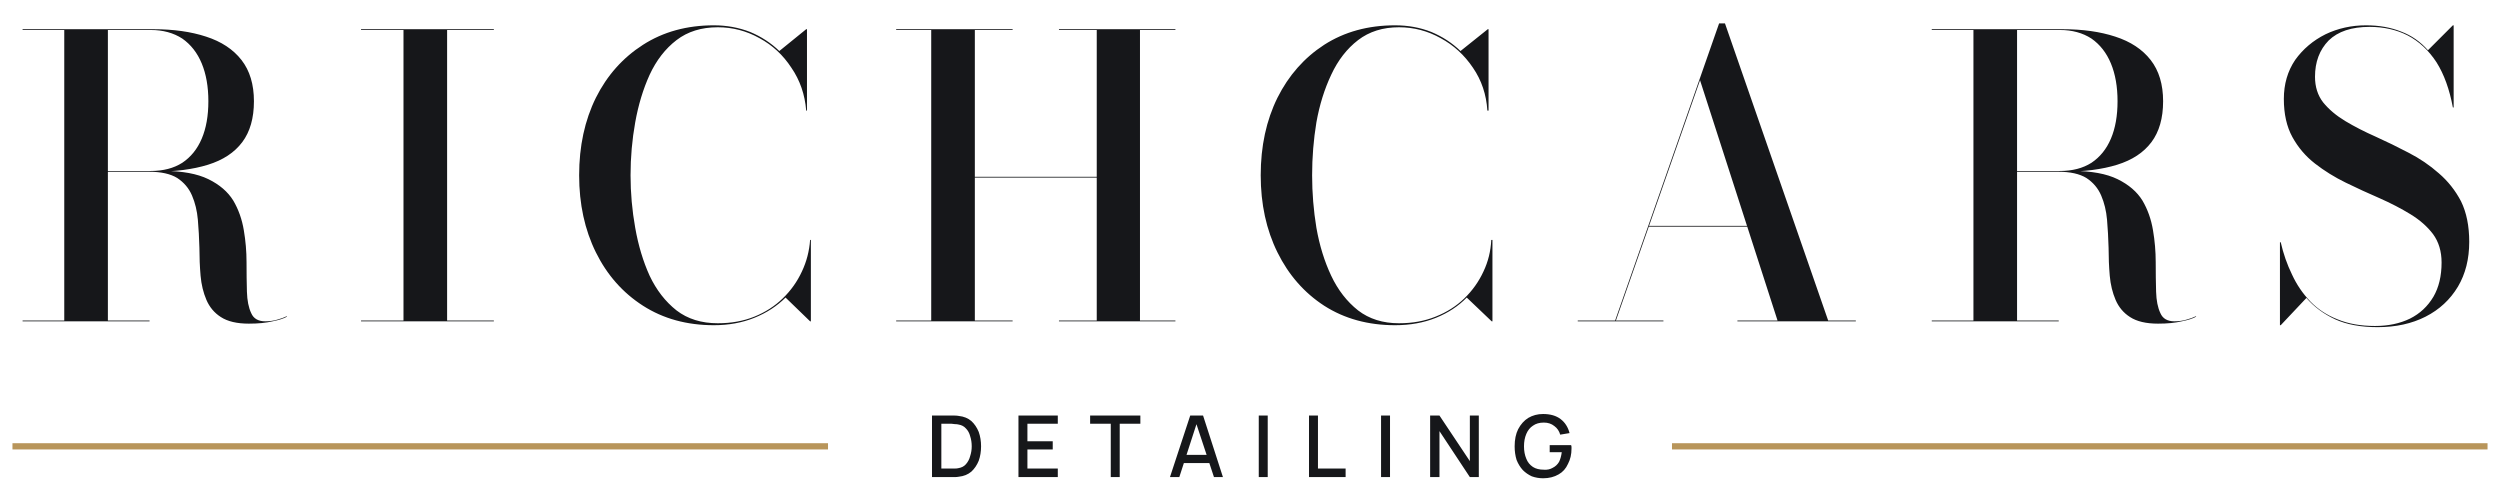
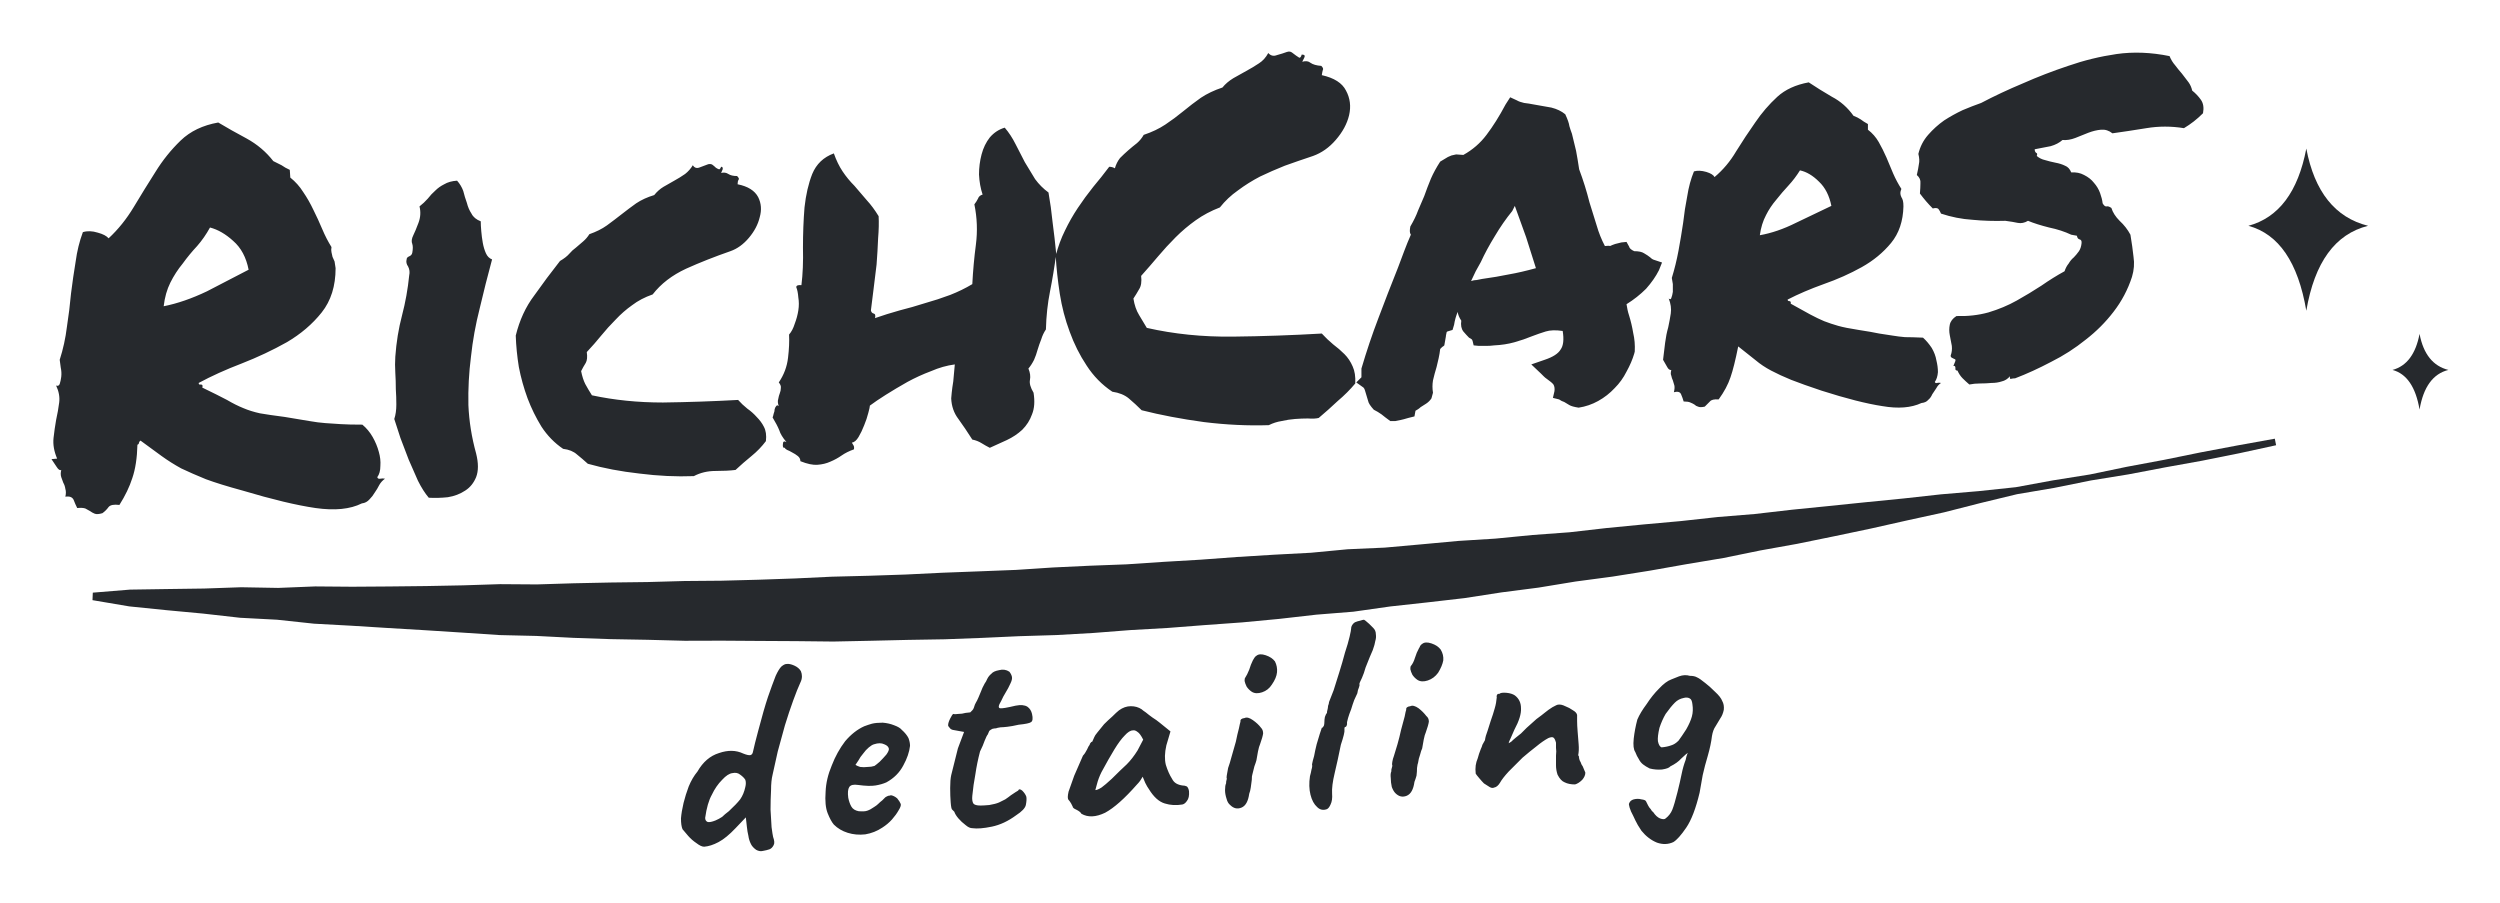
- <svg xmlns="http://www.w3.org/2000/svg" viewBox="-4 -82.5 641.9 128.5" role="img" aria-label="RichCarsDetailing">
-   <path fill="#16171a" d="M19.8 -38.4V-38.6H34.7Q39.5 -38.6 42.8 -40.7Q46.1 -42.9 47.8 -46.9Q49.5 -50.9 49.5 -56.5Q49.5 -62.1 47.8 -66.2Q46.1 -70.3 42.8 -72.6Q39.4 -74.8 34.7 -74.8H1.8V-75H35.4Q43.1 -75 48.9 -73.1Q54.8 -71.2 58 -67.1Q61.2 -63 61.2 -56.5Q61.2 -50 58.2 -46Q55.2 -42 49.4 -40.2Q43.6 -38.4 35.4 -38.4ZM1.8 0V-0.2H34.4V0ZM12.5 -0.1V-74.9H23.7V-0.1ZM59.9 0.6Q55.3 0.6 52.7 -1.1Q50.2 -2.7 49 -5.5Q47.8 -8.3 47.5 -11.7Q47.2 -15.2 47.2 -18.9Q47.1 -22.6 46.8 -26.1Q46.5 -29.5 45.3 -32.3Q44.1 -35.1 41.5 -36.8Q38.9 -38.4 34.3 -38.4H19.8V-38.6H38Q45.2 -38.6 49.5 -36.5Q53.8 -34.4 55.9 -31Q57.9 -27.6 58.6 -23.4Q59.3 -19.3 59.3 -15.2Q59.3 -11.1 59.4 -7.6Q59.5 -4.2 60.5 -2.1Q61.4 -0 64.1 -0Q65.7 -0 67.1 -0.4Q68.6 -0.8 69.6 -1.3L69.7 -1.2Q68.5 -0.5 66 0Q63.5 0.6 59.9 0.6Z M88.7 0V-0.2H99.6V-74.8H88.7V-75H122.8V-74.8H110.8V-0.2H122.8V0Z M179.3 1Q168.9 1 161.1 -4Q153.3 -9 149 -17.7Q144.7 -26.4 144.7 -37.5Q144.7 -48.7 149 -57.4Q153.3 -66 161.1 -71Q168.9 -76 179.3 -76Q184.2 -76 188.6 -74.3Q192.9 -72.5 196.1 -69.4L203 -75H203.2V-54.1H203Q202.5 -60.3 199.2 -65.1Q196 -70 191 -72.7Q186 -75.5 180.3 -75.5Q174 -75.5 169.7 -72.2Q165.4 -68.9 162.8 -63.3Q160.3 -57.8 159.1 -51.1Q157.9 -44.4 157.9 -37.5Q157.9 -30.7 159.1 -24Q160.3 -17.2 162.8 -11.7Q165.4 -6.2 169.7 -2.8Q174 0.5 180.3 0.5Q185.5 0.5 189.7 -1.2Q193.9 -2.9 197 -5.9Q200.1 -8.9 201.9 -12.8Q203.7 -16.6 204 -20.9H204.2V0H204L197.7 -6.1Q194.4 -2.8 189.7 -0.9Q185 1 179.3 1Z M297.8 -75V-74.8H288.7V-0.2H297.8V0H267.9V-0.2H277.6V-36.9H246.3V-0.2H256V0H226.1V-0.2H235.1V-74.8H226.1V-75H256V-74.8H246.3V-37.1H277.6V-74.8H267.9V-75Z M354.2 1Q343.8 1 336 -4Q328.3 -9 324 -17.7Q319.7 -26.4 319.7 -37.5Q319.7 -48.7 324 -57.4Q328.3 -66 336 -71Q343.8 -76 354.2 -76Q359.2 -76 363.5 -74.3Q367.8 -72.5 371 -69.4L378 -75H378.2V-54.1H377.9Q377.5 -60.3 374.2 -65.1Q370.9 -70 365.9 -72.7Q360.9 -75.5 355.2 -75.5Q349 -75.5 344.7 -72.2Q340.4 -68.9 337.8 -63.3Q335.2 -57.8 334 -51.1Q332.9 -44.4 332.9 -37.5Q332.9 -30.7 334 -24Q335.2 -17.2 337.8 -11.7Q340.4 -6.2 344.7 -2.8Q349 0.5 355.2 0.5Q360.4 0.5 364.6 -1.2Q368.9 -2.9 372 -5.9Q375.1 -8.9 376.9 -12.8Q378.7 -16.6 378.9 -20.9H379.2V0H379L372.6 -6.1Q369.4 -2.8 364.7 -0.9Q360 1 354.2 1Z M419.3 -24.3V-24.5H450.1V-24.3ZM438.9 -76.5 465.4 -0.2H472.5V0H442.1V-0.2H452.4L432.5 -61.9L410.9 -0.2H423.1V0H401.1V-0.2H410.7L437.4 -76.5Z M510 -38.4V-38.6H524.9Q529.7 -38.6 533 -40.7Q536.3 -42.9 538 -46.9Q539.7 -50.9 539.7 -56.5Q539.7 -62.1 538 -66.2Q536.3 -70.3 533 -72.6Q529.6 -74.8 524.9 -74.8H492V-75H525.6Q533.3 -75 539.1 -73.1Q545 -71.2 548.2 -67.1Q551.4 -63 551.4 -56.5Q551.4 -50 548.4 -46Q545.4 -42 539.6 -40.2Q533.8 -38.4 525.6 -38.4ZM492 0V-0.2H524.6V0ZM502.7 -0.1V-74.9H513.9V-0.1ZM550.1 0.6Q545.5 0.6 542.9 -1.1Q540.4 -2.7 539.2 -5.5Q538 -8.3 537.7 -11.7Q537.4 -15.2 537.4 -18.9Q537.3 -22.6 537 -26.1Q536.7 -29.5 535.5 -32.3Q534.3 -35.1 531.7 -36.8Q529.1 -38.4 524.5 -38.4H510V-38.6H528.2Q535.4 -38.6 539.7 -36.5Q544 -34.4 546.1 -31Q548.1 -27.6 548.8 -23.4Q549.5 -19.3 549.5 -15.2Q549.5 -11.1 549.6 -7.6Q549.7 -4.2 550.7 -2.1Q551.6 -0 554.3 -0Q555.9 -0 557.3 -0.4Q558.8 -0.8 559.8 -1.3L559.9 -1.2Q558.7 -0.5 556.2 0Q553.7 0.6 550.1 0.6Z M606.5 1.5Q600 1.5 595.6 -0.5Q591.1 -2.6 588.2 -6L581.6 1H581.4V-20.3H581.6Q582.6 -15.9 584.5 -12Q586.3 -8.1 589.2 -5.1Q592.1 -2.1 596.2 -0.5Q600.3 1.2 605.8 1.2Q610.9 1.2 614.8 -0.7Q618.6 -2.6 620.8 -6.3Q622.9 -9.9 622.9 -15.1Q622.9 -19.4 620.7 -22.4Q618.5 -25.3 614.9 -27.5Q611.3 -29.7 607 -31.6Q602.6 -33.5 598.3 -35.6Q594 -37.7 590.4 -40.5Q586.8 -43.3 584.6 -47.3Q582.4 -51.3 582.4 -57.1Q582.4 -62.8 585.3 -67.1Q588.3 -71.3 593.1 -73.7Q597.9 -76 603.5 -76Q608.5 -76 612.5 -74.4Q616.5 -72.9 619.4 -69.6L625.8 -76H626V-54.9H625.8Q624.5 -61.9 621.6 -66.5Q618.6 -71.1 614.2 -73.4Q609.9 -75.6 604.4 -75.6Q597.5 -75.6 593.9 -72.1Q590.4 -68.5 590.4 -62.8Q590.4 -58.9 592.5 -56.2Q594.7 -53.5 598.2 -51.4Q601.7 -49.3 606 -47.4Q610.2 -45.5 614.4 -43.3Q618.7 -41.1 622.2 -38Q625.7 -35 627.9 -30.8Q630 -26.5 630 -20.4Q630 -13.8 627.1 -8.9Q624.1 -3.9 618.8 -1.2Q613.5 1.5 606.5 1.5Z" />
-   <path fill="#16171a" d="M235.3 40V24.2H240.3Q240.5 24.2 241.1 24.2Q241.7 24.2 242.2 24.3Q244.1 24.5 245.4 25.6Q246.6 26.7 247.3 28.4Q247.9 30.1 247.9 32.1Q247.9 34.1 247.3 35.8Q246.6 37.5 245.4 38.6Q244.1 39.7 242.2 39.9Q241.7 40 241.1 40Q240.5 40 240.3 40ZM237.7 37.8H240.3Q240.6 37.8 241.2 37.8Q241.7 37.8 242.1 37.7Q243.3 37.5 244 36.7Q244.8 35.8 245.1 34.6Q245.5 33.4 245.5 32.1Q245.5 30.7 245.1 29.5Q244.8 28.3 244 27.5Q243.3 26.7 242.1 26.5Q241.7 26.4 241.2 26.4Q240.6 26.3 240.3 26.3H237.7Z M257.5 40V24.2H267.6V26.3H259.8V30.8H266.3V32.9H259.8V37.8H267.6V40Z M281.2 40V26.3H275.9V24.2H288.8V26.3H283.5V40Z M296.4 40 301.6 24.2H304.9L310 40H307.7L302.9 25.5H303.5L298.8 40ZM299.1 36.4V34.3H307.4V36.4Z M319.2 40V24.2H321.5V40Z M332.1 40V24.2H334.4V37.8H341.5V40Z M350.6 40V24.2H352.9V40Z M363.2 40V24.2H365.6L373.4 35.9V24.2H375.7V40H373.4L365.6 28.2V40Z M392.2 40.3Q390.7 40.3 389.3 39.8Q388 39.2 387 38.2Q386 37.1 385.4 35.6Q384.9 34 384.9 32.1Q384.9 29.5 385.8 27.7Q386.8 25.8 388.4 24.8Q390.1 23.8 392.2 23.8Q395 23.8 396.7 25.1Q398.4 26.4 399 28.7L396.6 29.1Q396.2 27.7 395.1 26.9Q394 26 392.4 26Q390.7 26 389.6 26.8Q388.5 27.5 387.9 28.9Q387.3 30.3 387.3 32.1Q387.3 33.9 387.9 35.3Q388.4 36.6 389.6 37.4Q390.7 38.1 392.4 38.1Q393.7 38.2 394.7 37.6Q395.7 37.1 396.3 36.1Q396.8 35.1 397 33.6H393.9V31.8H399.4Q399.5 32 399.5 32.3Q399.5 32.6 399.5 32.7Q399.5 34.9 398.6 36.6Q397.8 38.4 396.2 39.3Q394.5 40.3 392.2 40.3Z" />
-   <g fill="none" stroke="#b8955a" stroke-width="1.6" stroke-linecap="square">
-     <path d="M0 32.1H207.8M426.1 32.1H633.9" />
-   </g>
+ <svg xmlns="http://www.w3.org/2000/svg" viewBox="-9.9 -0.5 485.7 175.4" role="img" aria-label="RichCarsDetailing">
+   <path fill="#26292d" d="M2 90.8Q1.6 91 1.1 90.2Q0.6 89.4 0.1 88.7L1.2 88.6Q0.3 86.5 0.5 84.6Q0.7 82.8 1 81.1Q1.4 79.3 1.6 77.7Q1.8 76.1 1 74.4Q1.5 74.6 1.7 74.1Q1.9 73.5 2 72.7Q2.1 71.8 1.9 70.9Q1.8 70 1.7 69.4Q2.7 66.3 3.1 63Q3.6 59.8 3.9 56.5Q4.3 53.3 4.8 50.3Q5.2 47.3 6.2 44.6Q7.5 44.2 9.1 44.7Q10.6 45.1 11.2 45.8Q14 43.2 16.1 39.7Q18.2 36.2 20.3 32.9Q22.4 29.5 25.2 26.8Q28 24.1 32.5 23.3Q35 24.8 38 26.4Q41.1 28.1 43.2 30.8Q44 31.2 44.8 31.6Q45.5 32.1 46.4 32.5L46.5 34Q48 35.2 49 36.8Q50.1 38.4 51 40.3Q51.9 42.1 52.7 44Q53.5 45.9 54.5 47.5Q54.4 48.1 54.5 48.5Q54.6 48.9 54.7 49.4Q54.9 49.8 55.1 50.3Q55.2 50.8 55.3 51.6Q55.3 56.8 52.6 60.2Q49.9 63.6 45.8 66Q41.7 68.3 37.1 70.1Q32.4 71.9 28.7 73.9Q28.7 74.3 29.1 74.2Q29.6 74.2 29.4 74.8Q32.5 76.3 34.2 77.2Q35.9 78.2 37.4 78.8Q38.8 79.4 40.6 79.8Q42.3 80.1 45.4 80.5Q48.5 81 50.2 81.3Q51.9 81.6 53.3 81.7Q54.7 81.8 56.3 81.9Q57.9 82 60.5 82Q61.7 83 62.5 84.4Q63.3 85.8 63.7 87.3Q64.1 88.7 64 90Q64 91.4 63.4 92.2Q63.5 92.6 64 92.5Q64.4 92.4 64.9 92.5Q64.2 93 63.8 93.7Q63.4 94.5 62.9 95.2Q62.5 95.9 61.9 96.5Q61.3 97.2 60.4 97.3Q57 99 51.4 98.2Q45.9 97.4 37.2 94.8Q32.8 93.6 30.1 92.6Q27.4 91.5 25.3 90.5Q23.3 89.4 21.5 88.1Q19.7 86.8 17.4 85.1Q17.2 85.2 17.1 85.5Q17.1 85.8 16.8 85.9Q16.7 89.8 15.8 92.4Q15 94.9 13.3 97.6Q11.7 97.4 11.2 98Q10.7 98.7 10 99.2Q9 99.5 8.5 99.3Q8 99.1 7.6 98.8Q7.2 98.6 6.7 98.3Q6.2 98.1 5.1 98.2Q4.7 97.4 4.4 96.6Q4 95.8 2.8 96Q3 95.1 2.8 94.5Q2.7 93.8 2.4 93.3Q2.2 92.8 2 92.2Q1.8 91.6 2 90.8ZM30.9 43.7Q29.8 45.7 28.4 47.3Q26.9 48.9 25.6 50.7Q24.2 52.4 23.2 54.4Q22.2 56.4 21.9 59Q25.9 58.2 30.3 56.1Q34.6 53.9 38.4 51.9Q37.7 48.3 35.4 46.3Q33.2 44.3 30.9 43.7Z M82.6 87.6Q83.3 90.4 82.6 92.2Q81.9 93.9 80.5 94.8Q79 95.8 77.1 96.1Q75.2 96.3 73.4 96.2Q72.3 94.9 71.3 92.9Q70.4 90.9 69.5 88.8Q68.7 86.7 67.9 84.6Q67.2 82.5 66.7 80.9Q67.1 79.7 67.1 78.1Q67.1 76.6 67 75.1Q67 73.5 66.9 71.9Q66.8 70.3 66.9 68.8Q67.2 64.6 68.2 60.8Q69.2 57 69.6 53Q69.8 52.1 69.4 51.3Q68.9 50.6 69.1 49.9Q69.1 49.5 69.6 49.3Q70.1 49.1 70.2 48.6Q70.4 47.5 70.2 46.9Q69.9 46.2 70.4 45.2Q70.8 44.4 71.4 42.8Q72 41.2 71.6 39.6Q72.5 38.9 73.2 38.1Q73.9 37.2 74.7 36.5Q75.4 35.8 76.4 35.3Q77.4 34.7 78.9 34.6Q79.7 35.5 80.1 36.6Q80.4 37.8 80.8 38.9Q81.1 40.1 81.7 41Q82.2 42 83.5 42.5Q83.5 43.3 83.6 44.4Q83.7 45.6 83.9 46.7Q84.1 47.8 84.5 48.7Q84.9 49.6 85.7 49.9Q84.4 54.7 83.3 59.4Q82.1 64.1 81.6 68.8Q81 73.5 81.1 78.2Q81.3 82.9 82.6 87.6Z M133 90.8Q131.4 91 129.1 91Q126.8 91 124.9 92Q119.8 92.2 114.3 91.5Q108.9 90.9 104.3 89.6Q103.2 88.6 102.2 87.8Q101.2 86.9 99.5 86.7Q97 85 95.3 82.4Q93.7 79.8 92.6 76.9Q91.5 73.9 90.9 70.8Q90.4 67.7 90.3 64.7Q91.4 60.2 93.9 56.9Q96.3 53.5 98.9 50.2Q100.1 49.5 100.7 48.8Q101.3 48.1 102 47.6Q102.7 47 103.4 46.4Q104.1 45.8 104.6 45Q106.6 44.3 108 43.3Q109.5 42.2 110.9 41.1Q112.3 40 113.7 39Q115.2 38 117.2 37.4Q118 36.4 119 35.8Q120 35.2 121.1 34.6Q122.2 34 123.2 33.3Q124.1 32.6 124.7 31.6Q125.2 32.4 126.1 32Q126.9 31.7 127.7 31.4Q128.2 31.3 128.5 31.5Q128.9 31.8 129.2 32.1Q129.5 32.3 129.8 32.4Q130 32.4 130.2 31.9Q130.6 31.9 130.5 32.4Q130.3 32.9 130.2 33.1Q131 32.9 131.6 33.3Q132.2 33.7 133.3 33.7Q133.8 34.2 133.6 34.4Q133.4 34.7 133.4 35.3Q136.4 35.9 137.4 37.8Q138.3 39.6 137.7 41.7Q137.2 43.8 135.6 45.7Q134 47.6 132 48.3Q127.4 49.9 123.4 51.7Q119.3 53.6 116.9 56.7Q114.6 57.5 112.9 58.8Q111.2 60 109.7 61.6Q108.2 63.1 106.9 64.7Q105.6 66.3 104.1 67.9Q104.3 69.3 103.9 70Q103.4 70.8 103 71.6Q103.3 73.1 103.8 74.1Q104.4 75.2 105.1 76.3Q111.6 77.7 118.9 77.7Q126.2 77.6 133.5 77.2Q134.3 78.1 135.3 78.9Q136.3 79.6 137.1 80.5Q138 81.4 138.5 82.4Q139.1 83.5 138.9 85.2Q137.7 86.8 136.1 88.1Q134.5 89.4 133 90.8Z M190.9 75.8Q191.3 78.3 190.6 80Q190 81.7 188.7 83Q187.4 84.2 185.7 85Q184 85.8 182.4 86.5Q181.6 86.1 180.8 85.6Q180 85.1 179 84.9Q177.6 82.7 176.3 80.9Q175 79.2 174.9 76.9Q174.9 76.8 175 75.8Q175.1 74.8 175.3 73.6Q175.4 72.4 175.5 71.4Q175.6 70.4 175.6 70.3Q173.3 70.6 171 71.6Q168.6 72.5 166.4 73.7Q164.1 75 162.2 76.2Q160.3 77.4 159.1 78.3Q159.1 78.6 158.8 79.7Q158.5 80.9 158 82.1Q157.5 83.4 156.9 84.4Q156.3 85.4 155.6 85.5Q155.7 85.7 155.9 86Q156.1 86.3 156 86.8Q154.6 87.3 153.6 88Q152.6 88.7 151.4 89.2Q150.3 89.7 148.9 89.8Q147.6 89.9 145.6 89.1Q145.6 88.5 145.1 88.1Q144.6 87.7 144 87.4Q143.5 87.1 143 86.9Q142.6 86.7 142.6 86.5Q142.1 86.6 142.2 85.8Q142.2 85 142.9 85.4Q141.8 84.1 141.5 83.1Q141.1 82.1 140.2 80.6Q140.3 80.4 140.4 79.9Q140.6 79.4 140.6 79Q140.7 78.6 140.9 78.4Q141.1 78.1 141.4 78.4Q141.1 77.6 141.3 77Q141.4 76.4 141.6 75.9Q141.8 75.4 141.8 74.9Q141.9 74.4 141.4 73.8Q142.9 71.6 143.2 69Q143.5 66.5 143.4 64.5Q144.1 63.7 144.5 62.4Q145 61.1 145.2 59.8Q145.4 58.5 145.2 57.3Q145.1 56 144.8 55.3Q144.8 54.8 145.8 54.9Q146.2 51.7 146.1 47.6Q146.1 43.5 146.4 39.8Q146.8 36.1 147.9 33.3Q149.1 30.4 152.1 29.3Q152.8 31.3 153.8 32.8Q154.8 34.3 156.1 35.6Q157.3 37 158.5 38.4Q159.7 39.7 160.8 41.5Q160.9 43.4 160.7 45.8Q160.6 48.3 160.4 50.9Q160.1 53.4 159.8 55.8Q159.5 58.2 159.3 59.8Q159.4 60.3 159.8 60.4Q160.3 60.5 160.1 61.3Q162.4 60.5 164.9 59.8Q167.3 59.2 169.8 58.4Q172.3 57.7 174.7 56.8Q177 55.9 179 54.7Q179.2 50.8 179.7 47Q180.2 43.1 179.4 39.2Q179.8 38.7 180.1 38.1Q180.3 37.5 181 37.3Q180.4 35.5 180.3 33.4Q180.3 31.4 180.8 29.5Q181.3 27.6 182.4 26.2Q183.6 24.8 185.3 24.3Q186.5 25.7 187.4 27.5Q188.3 29.2 189.2 31Q190.2 32.7 191.2 34.3Q192.3 35.8 193.8 36.9Q194.3 39.7 194.6 42.7Q195 45.7 195.3 48.8Q194.8 52.6 194.1 56.1Q193.4 59.6 193.3 63.5Q192.7 64.4 192.4 65.4Q192 66.4 191.7 67.4Q191.4 68.5 191 69.4Q190.5 70.4 189.9 71.1Q190.4 72.3 190.2 73.3Q190 74.3 190.9 75.8Z M206.2 75.6Q203.2 73.6 201.2 70.5Q199.2 67.5 197.9 63.9Q196.6 60.4 196 56.6Q195.4 52.7 195.2 49.2Q195.9 46.5 197 44.3Q198.1 42 199.5 39.9Q200.9 37.8 202.5 35.8Q204.1 33.9 205.6 31.9Q206.2 31.9 206.7 32.2Q207 31.1 207.7 30.2Q208.5 29.4 209.3 28.7Q210.1 28 211 27.3Q211.8 26.6 212.3 25.7Q214.7 24.9 216.5 23.7Q218.3 22.5 220 21.1Q221.7 19.7 223.4 18.5Q225.2 17.3 227.6 16.5Q228.4 15.5 229.7 14.7Q230.9 14 232.2 13.3Q233.5 12.6 234.7 11.8Q235.8 11.1 236.5 9.8Q237.2 10.6 238.2 10.2Q239.3 9.9 240.1 9.6Q240.7 9.4 241.1 9.7Q241.5 10 241.9 10.3Q242.3 10.6 242.5 10.7Q242.8 10.8 243 10.1Q243.8 10.1 243.5 10.7Q243.2 11.3 243.1 11.5Q244.1 11.2 244.7 11.7Q245.4 12.2 246.8 12.3Q247.3 12.8 247.1 13.1Q247 13.4 246.9 14.1Q250.5 14.9 251.6 17.1Q252.8 19.3 252.2 21.9Q251.6 24.4 249.6 26.7Q247.7 28.9 245.2 29.8Q242.2 30.8 239.7 31.7Q237.2 32.7 234.9 33.8Q232.6 35 230.6 36.5Q228.6 37.9 227.1 39.8Q224.5 40.8 222.4 42.3Q220.3 43.8 218.5 45.6Q216.7 47.4 215.1 49.3Q213.5 51.2 211.8 53.1Q212 54.8 211.4 55.7Q210.9 56.6 210.3 57.5Q210.6 59.4 211.4 60.7Q212.1 61.9 212.9 63.2Q220.8 65 229.6 64.9Q238.3 64.8 246.9 64.3Q247.9 65.4 249.1 66.4Q250.3 67.3 251.3 68.3Q252.3 69.3 252.9 70.7Q253.5 72 253.4 74Q251.9 75.8 250 77.4Q248.2 79.1 246.3 80.7Q245.5 80.9 244.2 80.8Q243 80.8 241.7 80.9Q240.4 81 239.1 81.3Q237.8 81.5 236.6 82.1Q230.5 82.3 224 81.5Q217.4 80.6 211.9 79.2Q210.7 78 209.4 76.9Q208.2 75.9 206.2 75.6Z M307.6 68.2Q307.1 69.9 306.1 71.7Q305.2 73.5 303.8 74.9Q302.4 76.4 300.6 77.4Q298.8 78.4 296.8 78.7Q295.5 78.5 295 78.2Q294.5 77.9 294 77.6Q293.7 77.5 293.5 77.4Q293.2 77.2 293 77.1L291.8 76.8L292.1 75.5Q292.2 74.7 291.9 74.2Q291.6 73.8 290.6 73.1Q290.3 72.9 290 72.6Q289.7 72.3 289.5 72.1L287.6 70.3L290.2 69.4Q292.6 68.6 293.3 67.4Q294.1 66.3 293.7 63.8Q291.7 63.5 290.4 63.9Q289.1 64.3 287.8 64.8Q286.1 65.5 284.3 66Q282.5 66.5 280.4 66.6Q279.6 66.7 278.9 66.7Q278.2 66.7 277.4 66.7L276.4 66.6Q276.2 65.5 276 65.4Q275.8 65.3 275.5 65.1Q275 64.6 274.4 63.9Q273.8 63.1 274 61.8Q273.4 60.9 273.3 60.1Q272.8 61.3 272.6 62.6L272.3 63.6L271.3 63.9Q271.1 64 271.1 64.3Q271 64.7 271 64.9L270.7 66.6Q270.5 66.8 270.3 66.9Q270.1 67.1 269.9 67.3Q269.8 68.2 269.6 69.1Q269.4 70 269.2 70.8Q268.8 72.1 268.5 73.4Q268.3 74.6 268.5 75.8L268.2 76.9Q267.8 77.5 267.2 77.9Q266.6 78.3 266.1 78.6Q265.9 78.8 265.6 79Q265.3 79.2 265.1 79.3L264.9 80.4L263.7 80.7Q262.7 81 262.2 81.1Q261.8 81.2 261.2 81.3L260.2 81.3Q259.1 80.5 258.5 80Q257.8 79.5 257 79.1Q256 78 255.9 77.4Q255.7 76.8 255.6 76.4Q255.4 75.8 255.3 75.4Q255.2 75 255 74.8L253.6 73.8L254.6 72.8L254.6 71.1Q256.1 66 257.9 61.3Q259.7 56.5 261.7 51.5Q262.3 49.9 262.9 48.3Q263.5 46.7 264.2 45.1Q264 44.8 264 44.4Q264 44 264.1 43.5Q265.1 41.8 265.6 40.4Q266.2 39 266.8 37.6Q267.4 35.9 268.1 34.2Q268.8 32.6 269.9 30.9L271.4 30Q271.7 29.9 272.1 29.7Q272.5 29.6 273 29.5L274.4 29.6Q277.1 28.1 278.9 25.7Q280.8 23.2 282.6 19.8L283.5 18.4L284.8 19Q285.3 19.3 286.2 19.5Q287.1 19.6 288.1 19.8Q289.9 20.1 291.5 20.4Q293.1 20.8 294.2 21.7Q294.9 23.2 295 24Q295.2 24.7 295.5 25.5Q295.9 27.1 296.3 28.8Q296.6 30.4 296.9 32.4Q297.5 34 298 35.6Q298.5 37.2 298.9 38.8Q299.6 41.1 300.3 43.3Q300.9 45.4 301.9 47.3Q302.7 47.2 302.9 47.3Q303.3 47.1 303.9 46.9Q304.4 46.8 305.1 46.6L306.1 46.5L306.6 47.4Q306.7 47.9 307.6 48.3Q308.9 48.3 309.5 48.7Q310.2 49.1 310.7 49.5Q311.1 49.9 311.5 50L313 50.5L312.4 52Q311.5 53.8 309.9 55.6Q308.2 57.3 306.1 58.6Q306.2 59.2 306.3 59.7Q306.4 60.2 306.6 60.8Q307.1 62.4 307.4 64.2Q307.8 65.9 307.7 67.8ZM278 53.7Q280.9 53.3 283.3 52.8Q285.6 52.4 288.5 51.6Q287.6 48.7 286.6 45.6Q285.5 42.5 284.4 39.5L283.9 40.5Q282.1 42.7 280.5 45.4Q278.9 48 277.8 50.4Q277.3 51.3 276.8 52.2Q276.3 53.2 275.9 54.1Q276.5 53.9 277 53.9Q277.5 53.8 278 53.7Z M327.8 66.8Q327 70.8 326.3 72.8Q325.6 74.9 324 77.1Q322.7 77 322.3 77.5Q321.8 78 321.3 78.5Q320.4 78.7 320 78.5Q319.6 78.4 319.3 78.1Q319 77.9 318.5 77.7Q318.1 77.5 317.2 77.5Q317 76.8 316.7 76.1Q316.4 75.4 315.3 75.7Q315.5 74.9 315.4 74.4Q315.2 73.8 315.1 73.4Q314.9 73 314.8 72.5Q314.6 72.1 314.8 71.4Q314.3 71.4 314 70.8Q313.6 70.1 313.2 69.4Q313.4 67.7 313.6 66.1Q313.8 64.5 314.2 63.1Q314.5 61.7 314.7 60.4Q314.9 59 314.3 57.5Q314.7 57.8 314.8 57.4Q315 56.9 315.1 56.2Q315.1 55.4 315.1 54.7Q315 54 314.9 53.5Q315.7 50.9 316.2 48.2Q316.7 45.5 317.1 42.8Q317.4 40.1 317.9 37.6Q318.3 35 319.2 32.8Q320.2 32.5 321.6 32.9Q322.9 33.3 323.2 33.9Q325.7 31.8 327.4 28.9Q329.2 26 331.1 23.3Q333 20.5 335.4 18.3Q337.7 16.2 341.5 15.5Q343.6 16.9 346 18.3Q348.5 19.6 350.2 22Q351 22.3 351.6 22.7Q352.1 23.1 353 23.6L353 24.7Q354.3 25.7 355.1 27.1Q355.9 28.5 356.6 30.1Q357.2 31.6 357.9 33.2Q358.6 34.8 359.5 36.2Q359.3 36.7 359.3 37Q359.3 37.4 359.5 37.8Q359.7 38.1 359.8 38.5Q359.9 38.9 359.9 39.6Q359.8 43.9 357.5 46.7Q355.2 49.5 351.8 51.4Q348.4 53.3 344.4 54.7Q340.5 56.1 337.4 57.7Q337.4 58 337.7 58Q338.1 58 338 58.5Q340.4 59.8 341.8 60.6Q343.3 61.4 344.5 61.9Q345.8 62.4 347.2 62.8Q348.6 63.2 351.2 63.6Q353.8 64 355.2 64.3Q356.6 64.5 357.8 64.7Q359 64.9 360.2 65Q361.5 65 363.7 65.1Q364.6 65.9 365.4 67.1Q366.1 68.3 366.3 69.5Q366.6 70.7 366.6 71.8Q366.5 73 366 73.7Q366.1 74 366.4 73.9Q366.8 73.8 367.2 73.9Q366.6 74.3 366.3 74.9Q365.9 75.5 365.5 76.1Q365.2 76.8 364.7 77.2Q364.3 77.7 363.4 77.8Q360.4 79.2 355.8 78.4Q351.2 77.7 344 75.4Q340.4 74.2 338.1 73.3Q335.9 72.4 334.2 71.5Q332.5 70.6 331.2 69.5Q329.8 68.4 327.8 66.8ZM339.8 32.6Q338.8 34.2 337.6 35.5Q336.3 36.9 335.2 38.3Q334 39.7 333.2 41.3Q332.3 43 332 45.2Q335.4 44.6 339 42.8Q342.6 41.1 345.9 39.5Q345.3 36.5 343.5 34.8Q341.7 33 339.8 32.6Z M362.8 29.4Q363.3 27.3 364.7 25.7Q366.1 24.1 367.8 22.9Q369.5 21.8 371.4 20.9Q373.3 20.1 375 19.5Q378.8 17.5 383.1 15.7Q387.4 13.8 391.9 12.3Q396.5 10.7 401.3 10Q406.2 9.3 411.6 10.4Q412 11.4 412.7 12.2Q413.3 13 414 13.8Q414.7 14.7 415.3 15.5Q415.8 16.2 416 17.1Q417 17.9 417.7 18.9Q418.4 19.9 418.1 21.5Q417.2 22.4 416.3 23.1Q415.4 23.8 414.4 24.4Q410.7 23.8 407.1 24.4Q403.4 25 400.5 25.4Q399.5 24.6 398.3 24.7Q397.1 24.8 395.8 25.3Q394.5 25.8 393.3 26.3Q392 26.8 390.8 26.7Q389.9 27.5 388.5 27.9Q387.1 28.2 385.4 28.5Q385.4 29 385.7 29.2Q386 29.3 385.8 29.8Q386.5 30.4 387.4 30.6Q388.4 30.9 389.4 31.1Q390.5 31.3 391.3 31.7Q392.1 32 392.5 33Q393.9 32.9 395 33.5Q396.2 34.1 396.9 35Q397.7 35.9 398.1 37Q398.5 38.1 398.6 39Q399 39.7 399.4 39.6Q399.7 39.5 400.3 39.9Q400.7 41.2 401.9 42.4Q403.2 43.6 404 45.1Q404.4 47.5 404.6 49.4Q404.9 51.3 404.3 53.3Q403.1 57 400.7 60.1Q398.4 63.1 395.3 65.5Q392.2 68 388.6 69.8Q385 71.7 381.6 73Q381.2 73 380.8 73.1Q380.5 73.2 380.6 72.6Q379.9 73.4 379 73.6Q378.1 73.9 377 73.9Q375.9 74 374.8 74Q373.7 74 372.7 74.2Q372 73.6 371.4 73Q370.8 72.4 370.4 71.5Q369.9 71.5 370 71Q370 70.5 369.6 70.6Q370.1 69.5 370 69.4Q370 69.3 369.7 69.2Q369.5 69.1 369.3 69Q369 68.8 369.1 68.5Q369.4 67.7 369.3 66.7Q369.1 65.7 368.9 64.6Q368.7 63.6 368.9 62.6Q369.1 61.6 370.2 60.9Q373.5 61 376.4 60.2Q379.4 59.3 381.9 57.9Q384.4 56.5 386.7 55Q389 53.4 391.2 52.2Q391.5 51.3 392 50.7Q392.4 50 393 49.5Q393.5 49 394 48.3Q394.4 47.7 394.5 46.8Q394.6 46.1 394.1 46Q393.7 45.9 393.6 45.3L392.5 45.1Q390.6 44.2 388.2 43.7Q385.8 43.1 384.1 42.4Q383.1 43 382.1 42.8Q381.2 42.6 379.7 42.4Q376.4 42.5 373.3 42.2Q370.2 42 367.2 41Q367 40.5 366.7 40.1Q366.4 39.8 365.6 40Q364.9 39.3 364.3 38.6Q363.7 37.9 363.1 37.1Q363.2 35.9 363.2 35.1Q363.3 34.2 362.5 33.5Q362.8 32.2 362.9 31.4Q363.1 30.6 362.8 29.4Z" />
+   <path fill="#26292d" d="M8.07 116.10 L15.22 117.31 L22.39 118.04 L29.57 118.71 L36.74 119.52 L43.93 119.90 L51.11 120.67 L58.30 121.06 L65.49 121.51 L72.69 121.94 L79.89 122.40 L87.08 122.88 L94.29 123.05 L101.49 123.42 L108.70 123.67 L115.91 123.80 L123.12 123.99 L130.33 123.97 L137.55 124.02 L144.77 124.06 L151.99 124.14 L159.20 123.99 L166.42 123.82 L173.64 123.70 L180.86 123.43 L188.08 123.10 L195.31 122.88 L202.53 122.47 L209.74 121.91 L216.96 121.50 L224.18 120.94 L231.40 120.42 L238.61 119.74 L245.81 118.92 L253.03 118.34 L260.22 117.32 L267.43 116.53 L274.63 115.70 L281.81 114.59 L289.01 113.66 L296.19 112.48 L303.39 111.52 L310.57 110.38 L317.74 109.11 L324.92 107.91 L332.06 106.45 L339.23 105.16 L346.38 103.70 L353.52 102.20 L360.64 100.60 L367.78 99.04 L374.87 97.23 L381.98 95.51 L389.18 94.29 L396.34 92.84 L403.56 91.67 L410.75 90.30 L417.96 89.00 L425.14 87.56 L432.30 86.00 L432.05 84.73 L424.84 86.03 L417.64 87.39 L410.47 88.85 L403.29 90.19 L396.13 91.68 L388.92 92.83 L381.74 94.15 L374.48 94.92 L367.19 95.54 L359.95 96.34 L352.70 97.06 L345.47 97.80 L338.24 98.53 L331.03 99.36 L323.80 99.95 L316.60 100.74 L309.39 101.39 L302.20 102.09 L295.03 102.91 L287.83 103.44 L280.65 104.14 L273.45 104.59 L266.29 105.25 L259.12 105.89 L251.93 106.21 L244.78 106.89 L237.60 107.27 L230.44 107.71 L223.28 108.24 L216.12 108.66 L208.97 109.14 L201.81 109.41 L194.65 109.75 L187.50 110.22 L180.35 110.50 L173.19 110.77 L166.04 111.12 L158.88 111.36 L151.72 111.54 L144.57 111.88 L137.41 112.13 L130.25 112.32 L123.08 112.38 L115.92 112.58 L108.75 112.67 L101.59 112.82 L94.41 113.04 L87.24 112.99 L80.07 113.22 L72.89 113.36 L65.71 113.44 L58.52 113.49 L51.34 113.43 L44.14 113.72 L36.96 113.59 L29.76 113.84 L22.56 113.94 L15.36 114.05 L8.13 114.64Z" />
+   <path fill="#26292d" d="M138.4 164.8Q137.7 165 137 164.6Q136.3 164.1 136 163.5Q135.6 162.7 135.5 161.9Q135.3 161.1 135.2 160.1L135 158.3L133 160.4Q131.2 162.3 129.7 163.1Q128.2 163.9 126.9 164Q126.3 164 125.4 163.3Q124.5 162.7 123.8 161.9Q123.1 161.1 122.7 160.6Q122.4 159.9 122.4 158.5Q122.5 157.2 122.9 155.5Q123.3 153.9 123.9 152.3Q124.6 150.6 125.6 149.4Q127.2 146.6 129.8 145.8Q132.4 144.9 134.5 145.9Q135.5 146.3 135.9 146.2Q136.3 146.1 136.4 145.5Q136.6 144.6 136.8 143.8Q137 143.1 137.4 141.5Q138.5 137.3 139.3 134.9Q140.1 132.6 140.8 130.8Q141.4 129.5 141.9 129Q142.5 128.5 142.9 128.5Q143.5 128.4 144.4 128.8Q145.3 129.2 145.7 129.9Q145.9 130.4 145.9 130.9Q145.9 131.5 145.6 132.1Q145 133.4 144.2 135.6Q143.4 137.8 142.6 140.4Q141.9 143 141.2 145.5Q140.6 148.1 140.2 150Q139.9 151.2 139.9 153Q139.8 154.9 139.8 156.8Q139.9 158.7 140 160.2Q140.2 161.7 140.3 162.1Q140.7 163.2 140.4 163.7Q140.1 164.3 139.6 164.5Q139 164.7 138.4 164.8ZM129.1 158.9Q129.8 158.6 130.4 158.2Q130.9 157.7 131.7 157.1Q133.2 155.7 133.9 154.8Q134.6 153.8 134.9 152.4Q135.1 151.6 134.9 151Q134.6 150.5 133.9 150Q133.3 149.5 132.4 149.7Q131.5 149.8 130.4 151Q129.2 152.2 128.4 153.9Q127.5 155.5 127.1 158.4Q127.1 159 127.6 159.2Q128.1 159.3 129.1 158.9Z M161.5 160.3Q160 161.3 158.2 161.6Q156.4 161.8 154.8 161.3Q153.2 160.8 152.1 159.7Q151.5 159 150.9 157.5Q150.3 156 150.5 153.3Q150.6 150.8 151.7 148.2Q152.7 145.6 154.3 143.5Q156 141.5 158 140.6Q158.8 140.3 159.5 140.1Q160.3 139.9 161.6 139.9Q162.8 140 163.8 140.4Q164.9 140.8 165.3 141.3Q166.2 142.1 166.6 142.9Q166.9 143.7 166.9 144.4Q166.7 146.2 165.6 148.2Q164.5 150.3 162.3 151.5Q161.4 151.9 160.2 152.1Q159 152.3 156.8 152Q155.5 151.8 155.1 152.4Q154.7 153 154.9 154.5Q155.1 155.5 155.5 156.2Q155.9 156.9 156.9 157.1Q158.1 157.2 158.6 157Q159.2 156.8 159.9 156.3Q160.4 156 160.7 155.7Q161.1 155.3 161.5 155Q161.9 154.6 162.1 154.4Q162.4 154.2 162.7 154.1Q162.9 154.1 163.2 154Q163.8 154.1 164.4 154.6Q164.9 155.2 165.1 155.7Q165.2 156.1 164.7 156.9Q164.2 157.8 163.4 158.7Q162.6 159.6 161.5 160.3ZM160 148.3Q160.3 148.1 161 147.5Q161.7 146.8 162.3 146.1Q162.8 145.4 162.8 145Q162.7 144.4 161.9 144.1Q161.1 143.7 159.9 144.1Q159.5 144.2 158.9 144.7Q158.3 145.2 157.8 145.9Q157.2 146.6 156.9 147.2Q156.5 147.8 156.3 148.1Q156.6 148.3 157.2 148.5Q157.9 148.6 158.7 148.5Q159.4 148.5 160 148.3Z M179 160.4Q178.4 160.4 177.7 159.8Q176.9 159.2 176.3 158.5Q175.7 157.8 175.5 157.2Q175.4 157.1 175.3 157Q175.1 156.8 175.1 156.8Q174.9 156.7 174.8 155.4Q174.7 154.2 174.7 152.6Q174.7 151 174.9 150.1Q175.1 149.2 175.5 147.7Q175.9 146.2 176.2 144.9L177.4 141.7L175.2 141.3Q174.8 141.2 174.6 140.9Q174.3 140.6 174.3 140.4Q174.3 139.9 174.7 139.1Q175.1 138.3 175.3 138.2Q175.6 138.3 176.3 138.2Q177 138.2 177.7 138Q178.4 137.9 178.6 137.9Q178.8 137.7 179 137.5Q179.2 137.3 179.3 137Q179.5 136.3 179.7 136Q179.9 135.7 180.2 135Q180.5 134.3 180.7 133.8Q180.9 133.2 181.4 132.3Q181.7 131.9 181.9 131.4Q182.2 130.8 182.7 130.4Q183.1 129.9 184.2 129.7Q185.3 129.4 186.2 130Q186.6 130.5 186.7 131Q186.8 131.5 186.4 132.3Q186 133.2 185.5 134Q185 134.8 184.6 135.7Q183.8 137 184.4 137.1Q184.9 137.2 187.4 136.6Q188.9 136.3 189.7 136.8Q190.4 137.3 190.6 138.2Q190.9 139.5 190.4 139.8Q190 140.1 188 140.3Q186.7 140.6 185.8 140.7Q184.9 140.8 184.5 140.8Q183.8 140.9 183.6 141Q183.3 141 182.9 141.1Q182.5 141.3 182.3 141.5Q182.2 141.8 182 142.2Q181.8 142.4 181.4 143.4Q181.1 144.3 180.5 145.5Q179.9 147.8 179.6 149.9Q179.2 152 179 154.1Q178.9 155.1 179.2 155.6Q179.5 156 180.6 156Q181.2 156 182.3 155.9Q183.5 155.7 184.2 155.4Q184.8 155.1 185.4 154.8Q186 154.4 186.5 154Q187 153.7 187.4 153.4Q187.9 153.1 187.9 153.1Q188.1 152.6 188.7 153.1Q189.3 153.7 189.5 154.3Q189.6 154.9 189.4 155.9Q189.2 156.8 187.5 157.9Q185.2 159.6 182.8 160.1Q180.4 160.6 179 160.4Z M200.2 157.6Q200 157.2 199.2 156.8Q198.5 156.5 198.5 156.2Q198.4 156 198.2 155.6Q197.9 155.1 197.7 154.9Q197.4 154.6 197.7 153.3Q198.1 152.1 198.8 150.2Q199.6 148.3 200.5 146.3Q200.9 145.9 201.3 145.1Q201.6 144.4 201.8 144.2Q201.8 144 202 143.8Q202.1 143.6 202.3 143.6L202.7 142.7Q202.8 142.4 203.3 141.8Q203.9 141.1 204.6 140.2Q205.4 139.4 206.2 138.7Q207 137.9 207.5 137.5Q208.6 136.7 209.8 136.7Q211 136.7 211.9 137.3Q212.1 137.5 212.7 137.9Q213.3 138.4 214 138.9Q214.8 139.4 215.4 139.9L217.5 141.6L216.7 144.3Q216.2 146.5 216.6 148.1Q217.1 149.7 217.8 150.8Q218.1 151.4 218.6 151.7Q219.1 152 219.8 152.1Q220.3 152.1 220.7 152.3Q221 152.6 221.1 153.2Q221.2 154.5 220.7 155.1Q220.3 155.7 219.8 155.8Q218 156.1 216.4 155.6Q214.7 155.1 213.3 152.8Q213 152.4 212.6 151.6Q212.2 150.7 212.1 150.4Q211.9 150.7 211.6 151.2Q211.3 151.6 211 151.9Q207.4 156 204.8 157.4Q202.1 158.7 200.2 157.6ZM202.9 153Q203.3 153 204.1 152.5Q204.8 152 206.1 150.8Q207.8 149.1 209 148Q210.1 146.9 211.1 145.3L212.2 143.2Q211.6 142 211.1 141.7Q210.6 141.3 210.2 141.4Q209.5 141.4 208.6 142.4Q207.7 143.3 206.6 145.1Q205.5 146.9 204.1 149.5Q203.5 150.7 203.2 151.9Q202.9 153 202.9 153Z M229.1 155.9Q228.6 155.5 228.4 154.7Q228.1 153.8 228.1 153Q228.1 152.1 228.3 151.7Q228.3 151.3 228.4 151Q228.5 150.8 228.4 150.6Q228.4 150.3 228.5 149.8Q228.6 149.2 228.7 148.7Q229 147.9 229.4 146.4Q229.8 145 230.2 143.6Q230.5 142.1 230.8 141Q231 140 231.1 139.7Q231 139.1 231.9 139Q232.5 138.7 233.5 139.4Q234.5 140.1 235.1 140.9Q235.5 141.3 235.5 142Q235.4 142.7 234.9 144.1Q234.7 144.5 234.5 145.5Q234.3 146.5 234.2 147.2Q234.1 147.6 233.8 148.4Q233.6 149.2 233.4 150Q233.3 150.2 233.3 151Q233.2 151.7 233.1 152.5Q233 153.2 232.8 153.7Q232.5 155.9 231.3 156.4Q230.1 156.9 229.1 155.9ZM233.3 133.9Q232.7 133.5 232.3 132.9Q232 132.3 231.9 131.8Q231.9 131.3 232 131.2Q232.4 130.6 232.8 129.6Q233.1 128.6 233.5 127.8Q233.6 127.6 233.8 127.3Q234 127 234.2 126.9Q234.8 126.4 236 126.8Q237.2 127.2 237.8 128Q238.3 129 238.2 130.1Q238.1 131.2 237.2 132.5Q236.5 133.6 235.3 134Q234.1 134.4 233.3 133.9Z M247.9 156.7Q246.8 157.1 246 156.3Q245.1 155.5 244.7 153.9Q244.3 152.3 244.6 150.3Q244.8 149.6 244.9 149Q245.1 148.4 245 148Q245.1 147.4 245.4 146.4Q245.6 145.3 245.9 144.1Q246.2 143 246.5 142.1Q246.8 141.2 246.9 140.9Q247.1 140.9 247.3 140.5Q247.4 140.2 247.4 139.8Q247.4 139.3 247.5 138.8Q247.7 138.2 247.9 138Q247.9 137.7 248 137.4Q248.1 137 248.1 136.8Q248.1 136.6 248.2 136.4Q248.3 136.1 248.3 135.9Q248.6 135.2 249.2 133.6Q249.7 132.1 250.3 130.1Q250.9 128.2 251.4 126.3Q252 124.5 252.3 123.2Q252.6 121.9 252.6 121.6Q252.6 121.2 252.9 120.8Q253.2 120.4 253.6 120.3Q253.8 120.2 254.3 120.1Q254.9 119.9 255.1 119.9Q255.1 119.9 255.4 120.1Q255.6 120.3 256.1 120.7Q256.5 121.1 256.9 121.5Q257.4 122 257.4 122.7Q257.5 123.4 257.3 124Q257.2 124.7 256.8 125.8Q256.3 126.9 255.4 129.2Q255.1 130.3 254.7 131.2Q254.2 132.2 254.2 132.4Q254.3 132.6 254.1 133.1Q253.9 133.5 253.8 134.2Q253.6 134.6 253.2 135.5Q252.9 136.3 252.6 137.3Q252.2 138.3 252 139Q251.8 139.7 251.8 139.8Q251.8 140 251.8 140.2Q251.8 140.4 251.6 140.7Q251.3 140.7 251.3 141Q251.3 141.3 251.3 141.3Q251.4 141.8 250.6 144.2Q250 147.2 249.4 149.7Q248.8 152.2 248.9 153.7Q249 155 248.6 155.8Q248.3 156.5 247.9 156.7Z M261.2 153.6Q260.8 153.2 260.5 152.4Q260.3 151.5 260.3 150.7Q260.2 149.8 260.4 149.4Q260.4 148.9 260.5 148.7Q260.6 148.4 260.6 148.2Q260.5 148 260.6 147.5Q260.7 146.9 260.9 146.4Q261.2 145.5 261.6 144.1Q262 142.7 262.3 141.3Q262.7 139.8 263 138.7Q263.2 137.6 263.3 137.4Q263.2 136.8 264.1 136.7Q264.7 136.4 265.7 137.1Q266.6 137.8 267.2 138.6Q267.7 139 267.7 139.7Q267.6 140.4 267.1 141.8Q266.9 142.2 266.7 143.2Q266.5 144.2 266.4 144.9Q266.2 145.3 266 146.1Q265.7 146.9 265.6 147.7Q265.5 147.9 265.4 148.7Q265.4 149.4 265.3 150.2Q265.1 150.9 264.9 151.4Q264.6 153.6 263.4 154.1Q262.2 154.6 261.2 153.6ZM265.5 131.6Q264.9 131.2 264.5 130.6Q264.2 130 264.1 129.5Q264.1 129 264.2 128.9Q264.7 128.3 265 127.3Q265.3 126.3 265.8 125.4Q265.9 125.3 266 125Q266.2 124.7 266.4 124.6Q267 124.1 268.2 124.5Q269.4 124.9 270 125.7Q270.6 126.7 270.5 127.8Q270.3 128.9 269.5 130.2Q268.7 131.3 267.5 131.7Q266.3 132.1 265.5 131.6Z M296.1 151.9Q294.9 151.9 294.1 151.5Q293.3 151.2 292.7 150Q292.4 149.1 292.4 148.2Q292.4 147.2 292.4 146.3Q292.5 145.4 292.4 144.8Q292.4 144.7 292.4 144.4Q292.4 144 292.4 143.8Q292.2 143 291.9 142.8Q291.6 142.6 290.9 142.9Q289.8 143.5 288.6 144.5Q287.3 145.5 285.9 146.7Q284.6 148 283.2 149.4Q282 150.7 281.5 151.6Q281 152.4 280.4 152.5Q280 152.7 279.5 152.4Q279 152.1 278.4 151.7Q278 151.3 277.5 150.7Q276.9 150 276.8 149.8Q276.7 148.9 276.8 148.2Q276.9 147.5 277.2 146.8Q277.4 146 277.8 145Q278 144.6 278.1 144.2Q278.3 143.8 278.6 143.3Q278.7 142.5 279.1 141.5Q279.4 140.5 279.7 139.6Q280.2 138.2 280.5 137.1Q280.8 136.1 280.9 134.9Q280.8 134.8 280.9 134.6Q281 134.3 281.2 134.3L281.3 134.3L281.4 134.3Q281.7 134 282.8 134.1Q283.8 134.2 284.4 134.6Q285.6 135.5 285.6 137.1Q285.7 138.7 284.3 141.3Q283.9 142.2 283.6 142.9Q283.2 143.7 283.2 143.9Q283.2 143.9 283.7 143.6Q284.1 143.2 284.6 142.8Q285.2 142.3 285.6 142Q285.9 141.7 286.7 140.9Q287.6 140.1 288.6 139.2Q289.7 138.4 290.3 137.9Q290.9 137.4 291.7 136.9Q292.6 136.4 292.8 136.4Q293.4 136.3 294.2 136.7Q295 137 295.7 137.5Q296.4 137.9 296.5 138.4Q296.5 138.6 296.5 138.9Q296.5 139.3 296.5 139.6Q296.5 140.4 296.6 141.6Q296.7 142.8 296.8 144.1Q296.9 145.3 296.7 146.3Q296.7 146.3 296.8 146.3Q296.8 146.4 296.9 146.6Q296.8 146.6 296.9 146.8Q296.9 146.9 296.9 146.9Q297 147.3 297.2 147.6Q297.3 148 297.6 148.4Q297.8 148.9 298.1 149.6Q298.1 150.3 297.5 151Q296.8 151.7 296.1 151.9Z M315.2 163.1Q313.7 163.8 312 163.2Q310.3 162.5 309 160.9Q308.8 160.6 308.3 159.8Q307.8 158.9 307.4 158Q306.9 157.1 306.7 156.4Q306.5 155.7 306.6 155.6Q306.8 155 307.5 154.8Q308.3 154.6 309 154.8Q309.8 154.9 309.9 155.2Q310.1 155.6 310.3 156Q310.5 156.4 310.8 156.7Q311 157.1 311.3 157.3Q311.9 158.2 312.6 158.5Q313.4 158.8 313.7 158.5Q314.6 157.8 315 156.8Q315.4 155.8 316 153.4Q316.5 151.4 316.8 149.9Q317.1 148.4 317.6 147.1Q317.7 146.5 317.9 146Q318.1 145.5 318.3 145.3L318.6 145.3Q317.5 146.1 316.7 146.9Q316 147.7 314.6 148.4Q314.3 148.8 313 149Q311.8 149.1 310.6 148.8Q309.8 148.4 309.3 148Q308.8 147.6 308.5 147Q308.1 146.4 307.8 145.6Q307.3 144.9 307.5 143Q307.7 141.2 308.2 139.3Q308.8 137.9 310 136.3Q311.1 134.6 312.4 133.3Q313.7 131.9 314.8 131.5Q315.3 131.3 316.3 130.9Q317.4 130.5 318.4 130.8Q319.3 130.8 319.8 131.1Q320.3 131.3 321.4 132.2Q322.2 132.8 323.3 133.9Q324.4 134.9 324.7 135.7Q325.1 136.4 325 137.4Q324.8 138.4 324.3 139.1Q323.9 139.8 323.4 140.6Q322.9 141.3 322.7 142.5Q322.5 144.2 321.9 146.3Q321.3 148.3 320.9 150.1L320.3 153.5Q319.2 158.1 317.7 160.3Q316.2 162.5 315.2 163.1ZM312.9 144.7Q314 144.6 314.8 144.3Q315.5 144.1 316.2 143.4Q316.8 142.6 317.7 141.2Q318.5 139.8 318.8 138.7Q319.1 137.6 318.9 136.3Q318.8 135.4 318.4 135.2Q317.9 134.9 317.2 135.1Q316.2 135.3 315.5 136Q314.7 136.8 313.7 138.2Q313 139.4 312.5 140.9Q312.1 142.6 312.2 143.5Q312.4 144.5 312.9 144.7Z" />
+   <path fill="#26292d" d="M438.17 28.37 Q440.57 40.97 450.17 43.37 Q440.57 45.77 438.17 59.87 Q435.77 45.77 426.92 43.37 Q435.77 40.97 438.17 28.37Z" />
+   <path fill="#26292d" d="M460.17 64.37 Q461.29 70.25 465.77 71.37 Q461.29 72.49 460.17 79.07 Q459.05 72.49 454.92 71.37 Q459.05 70.25 460.17 64.37Z" />
</svg>
